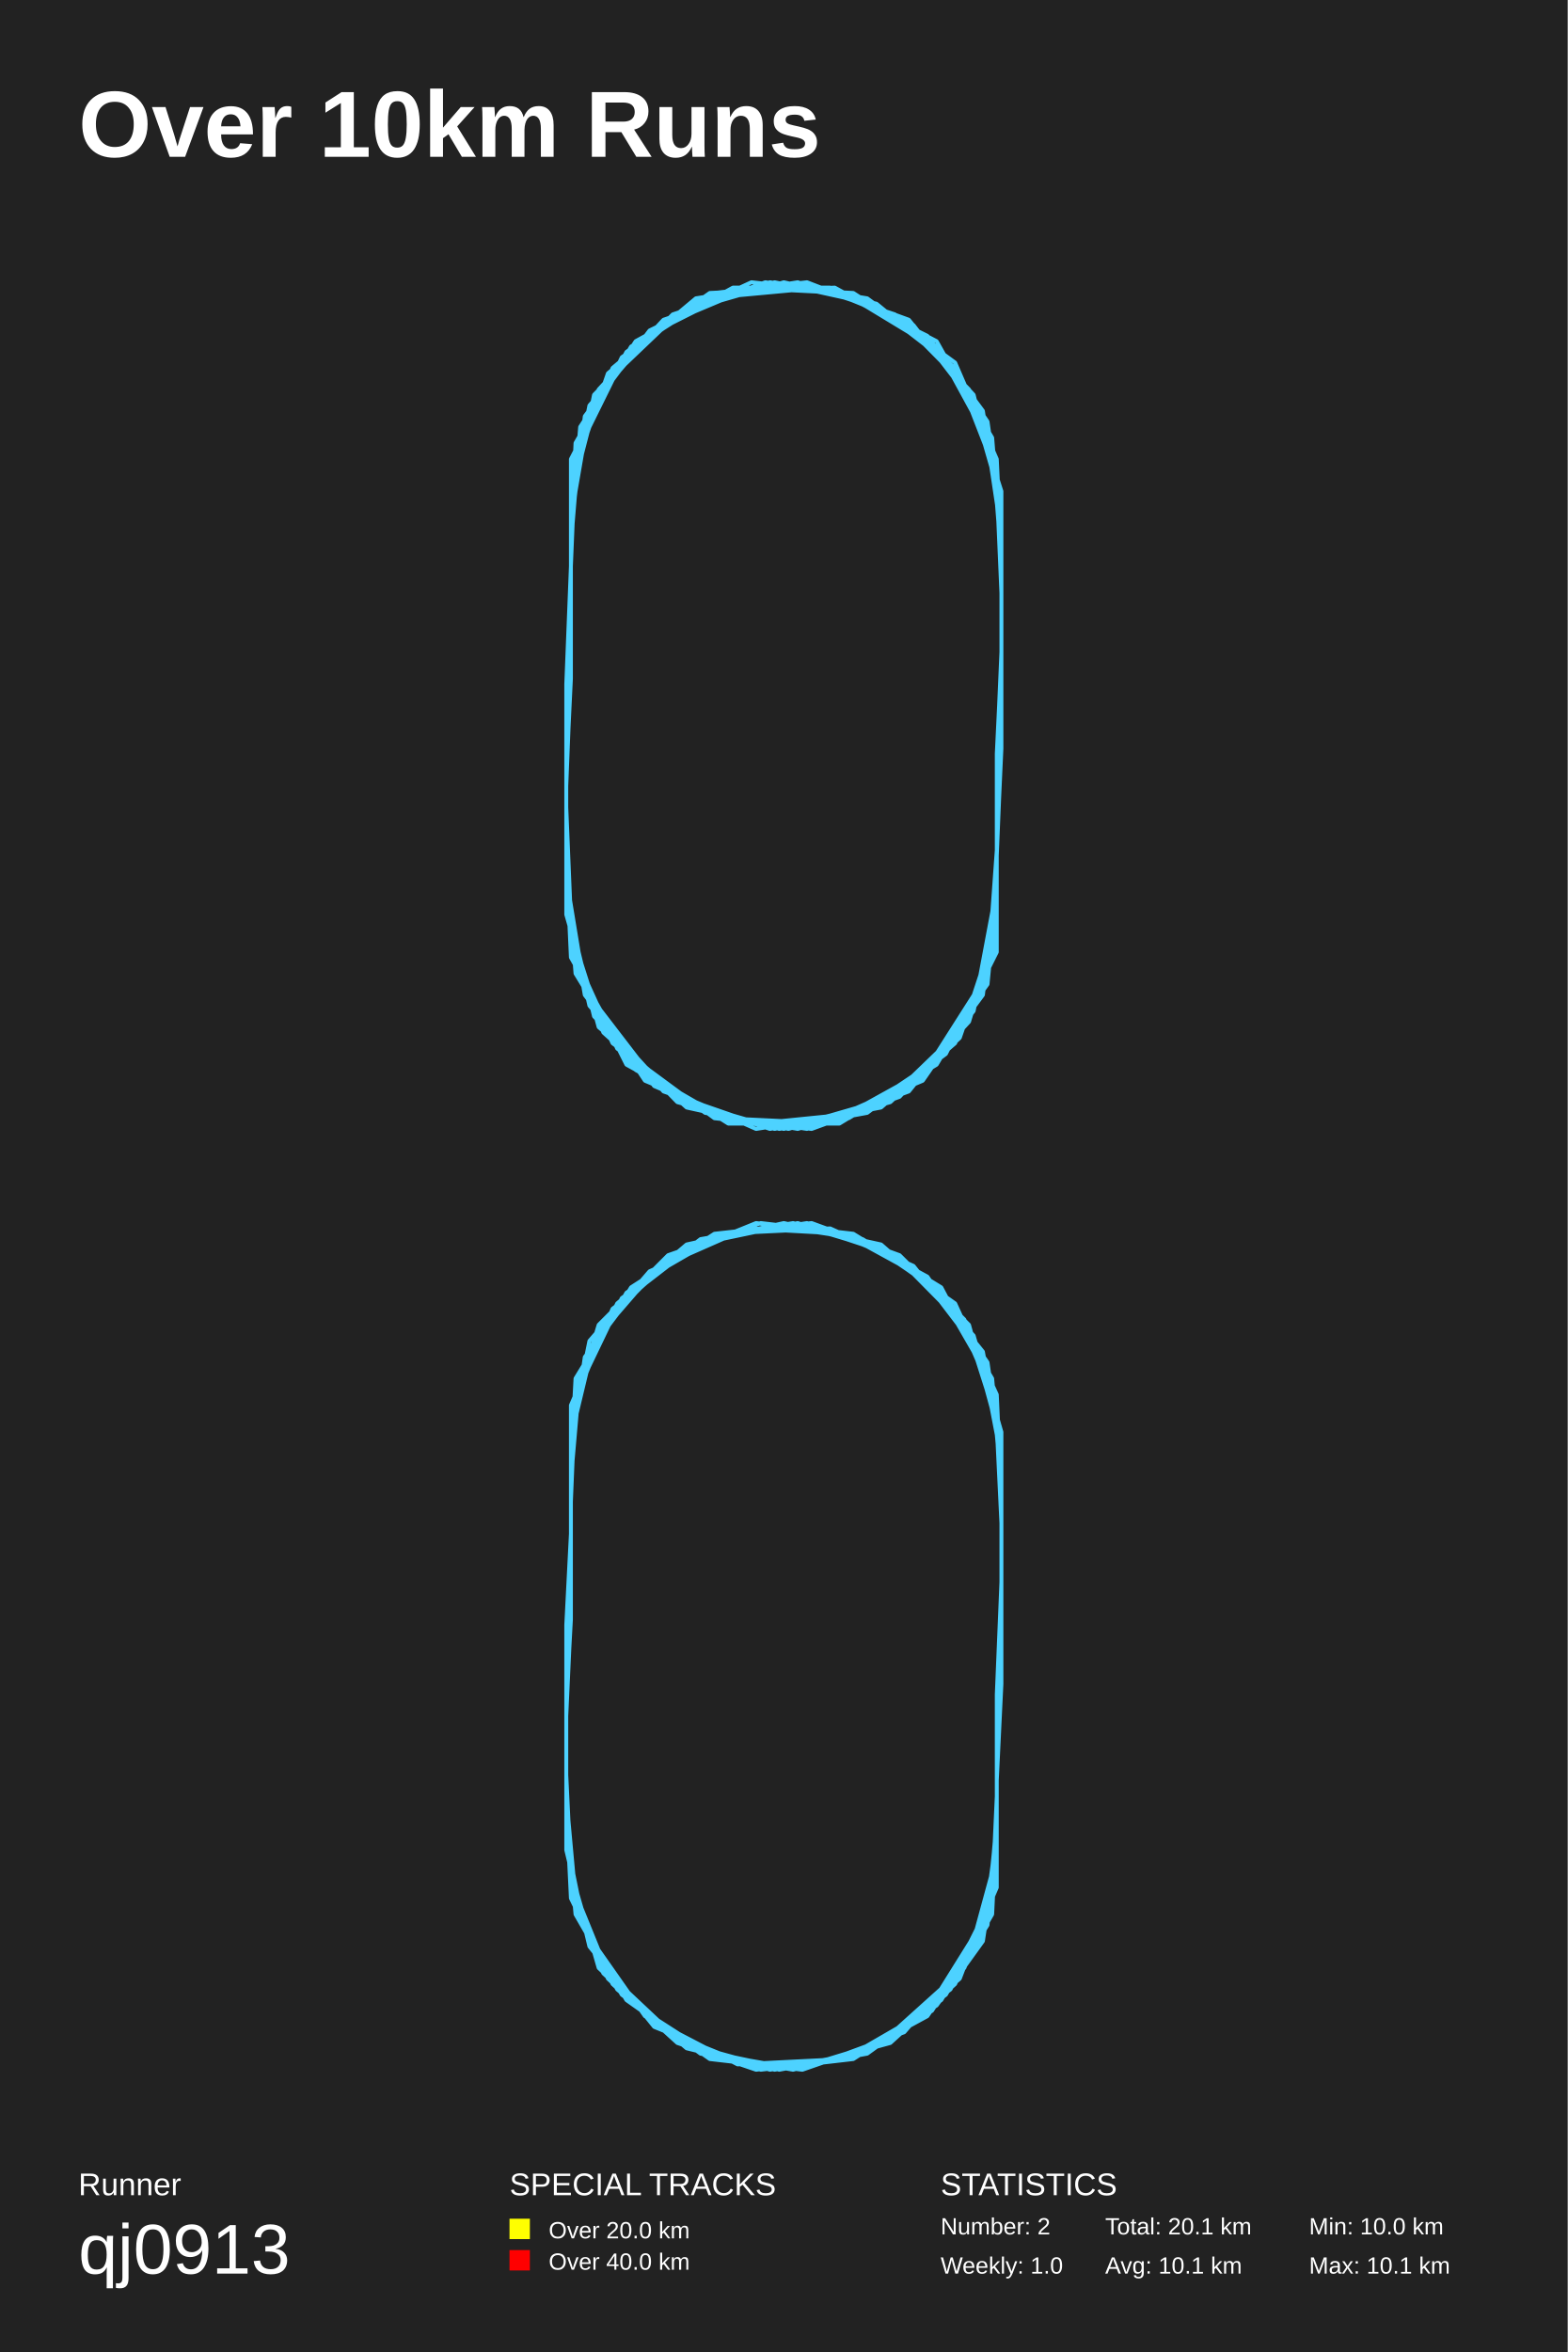
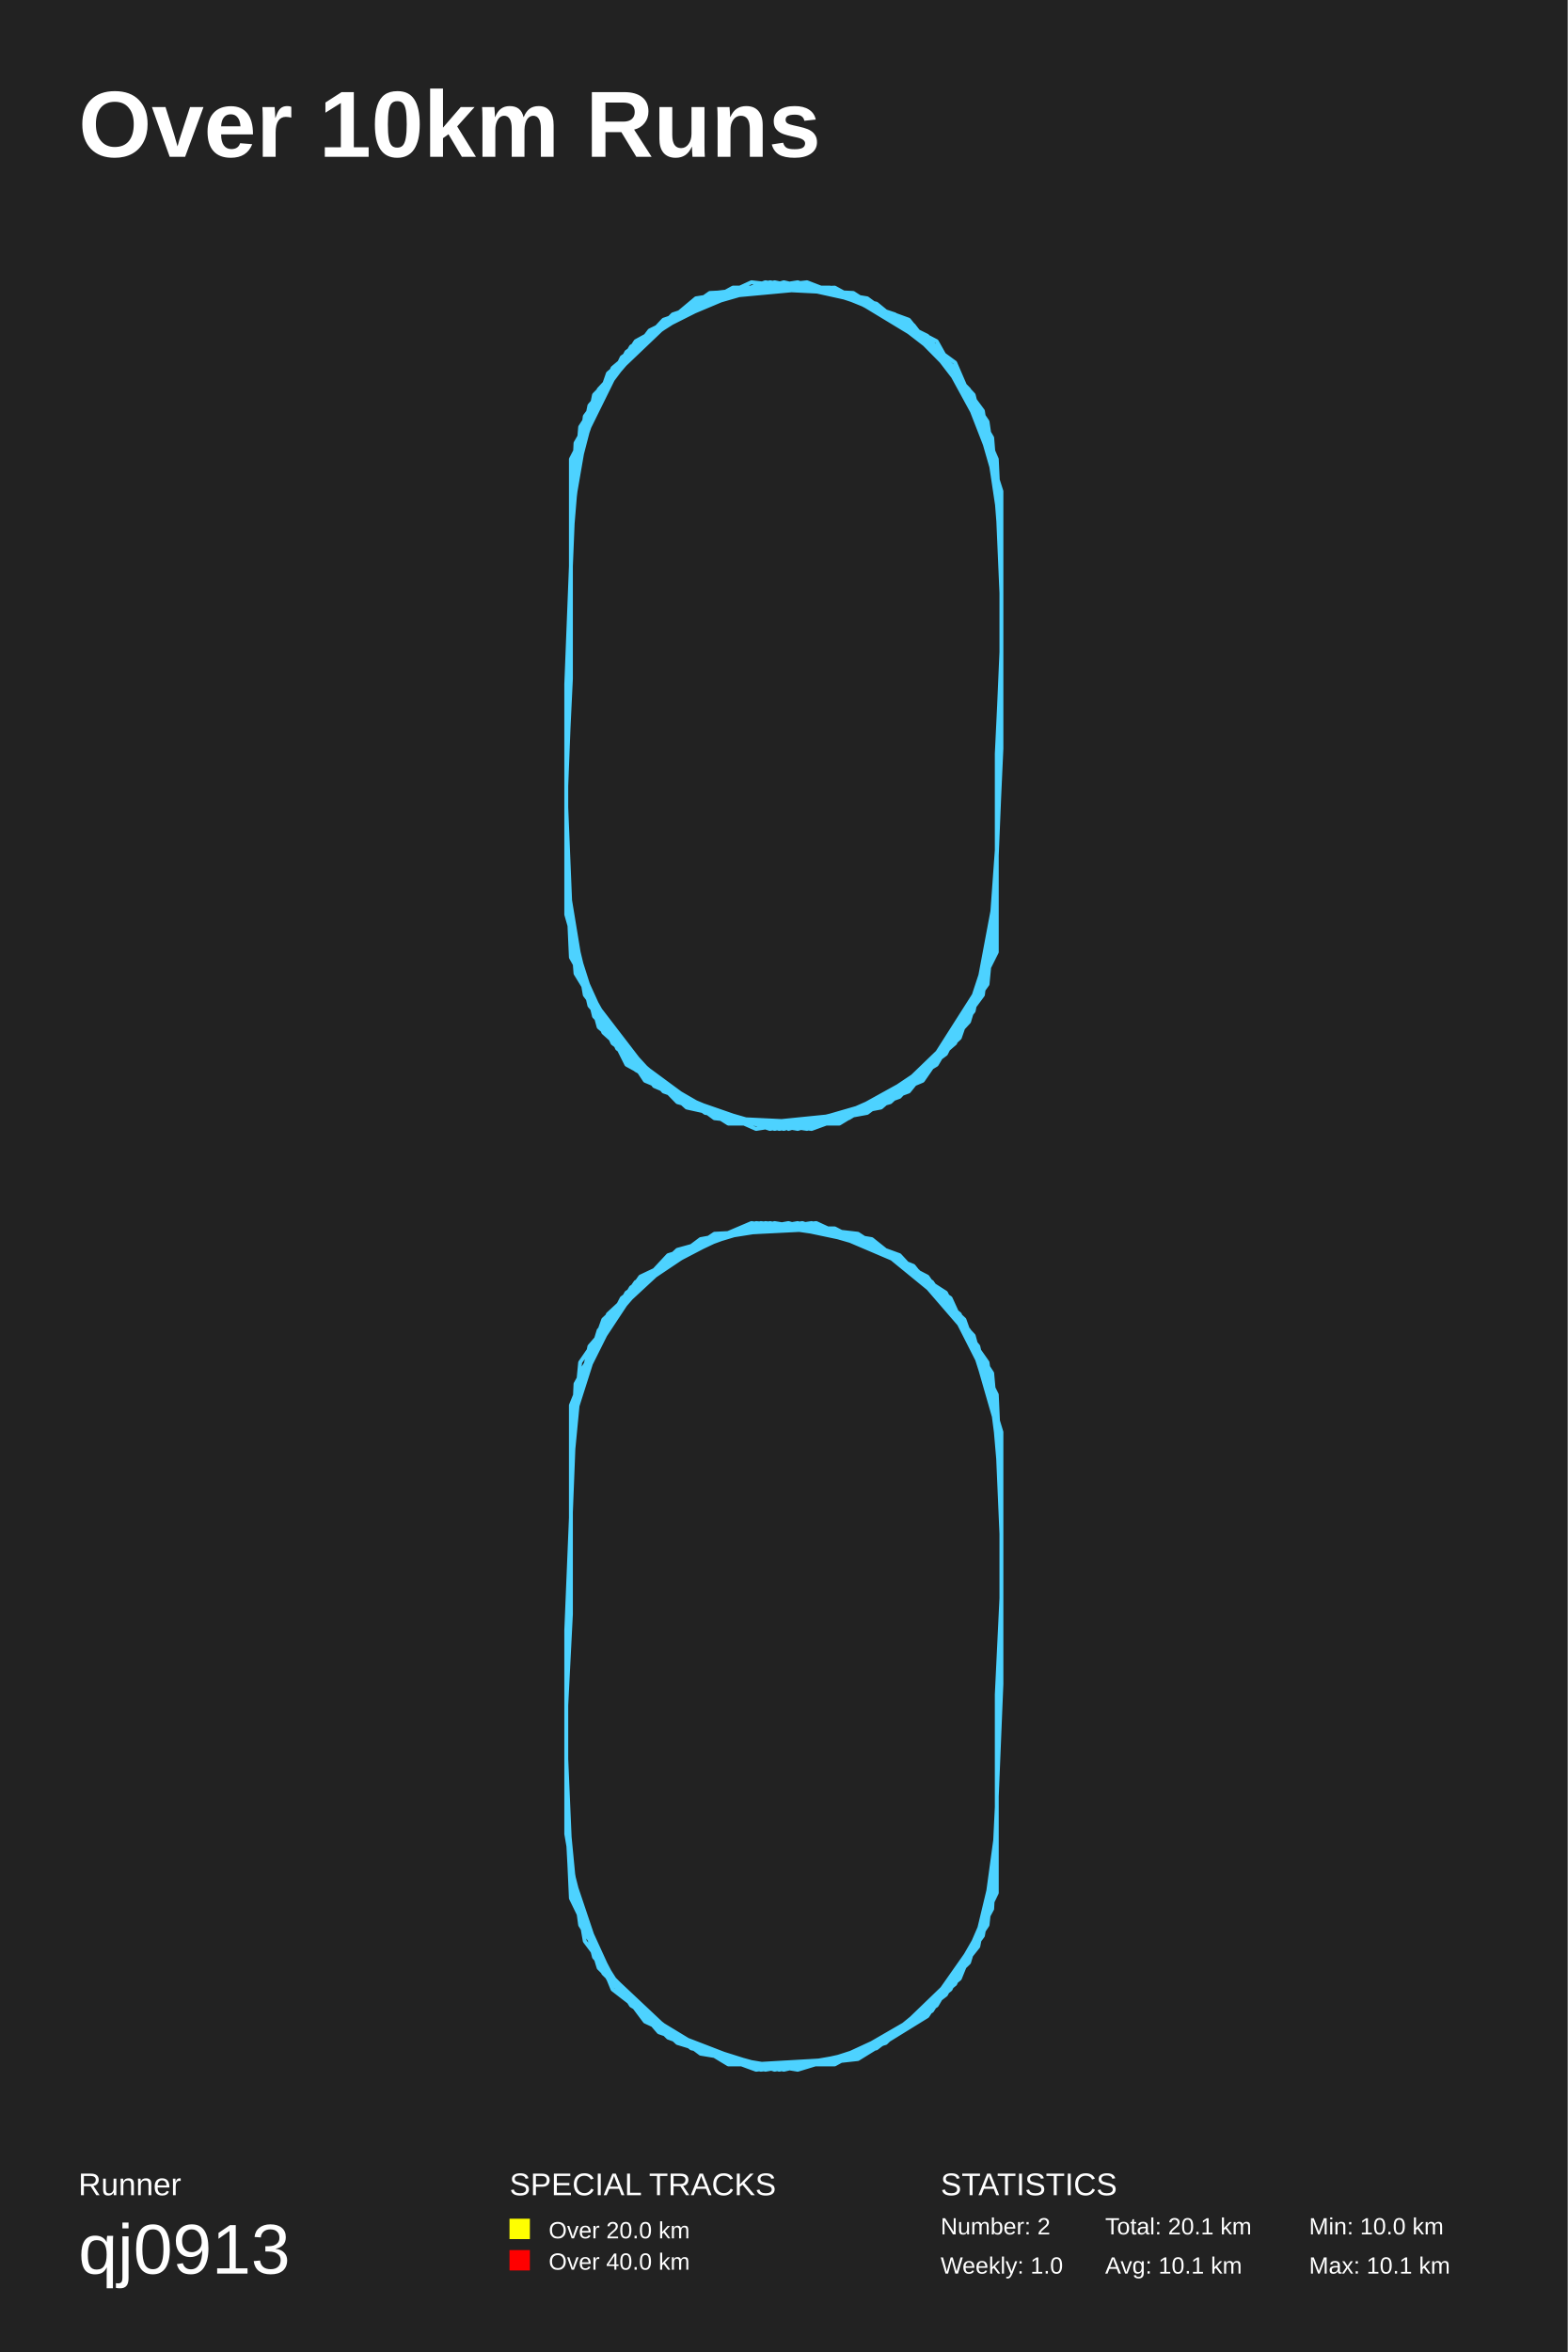
<svg xmlns="http://www.w3.org/2000/svg" baseProfile="full" height="300mm" version="1.1" viewBox="0,0,200,300" width="200mm">
  <defs />
  <rect fill="#222222" height="300" width="200" x="0" y="0" />
  <text fill="#FFFFFF" style="font-size:12px; font-family:Arial; font-weight:bold;" x="10" y="20">Over 10km Runs</text>
  <text fill="#FFFFFF" style="font-size:4px; font-family:Arial" x="10" y="280">Runner</text>
  <text fill="#FFFFFF" style="font-size:9px; font-family:Arial" x="10" y="290">qj0913</text>
  <text fill="#FFFFFF" style="font-size:4px; font-family:Arial" x="65" y="280">SPECIAL TRACKS</text>
  <rect fill="yellow" height="2.6" width="2.6" x="65" y="283" />
  <text fill="#FFFFFF" style="font-size:3px; font-family:Arial" x="70" y="285.5">Over 20.0 km</text>
  <rect fill="red" height="2.6" width="2.6" x="65" y="287" />
  <text fill="#FFFFFF" style="font-size:3px; font-family:Arial" x="70" y="289.5">Over 40.0 km</text>
  <text fill="#FFFFFF" style="font-size:4px; font-family:Arial" x="120" y="280">STATISTICS</text>
  <text fill="#FFFFFF" style="font-size:3px; font-family:Arial" x="120" y="285">Number: 2</text>
  <text fill="#FFFFFF" style="font-size:3px; font-family:Arial" x="120" y="290">Weekly: 1.0</text>
  <text fill="#FFFFFF" style="font-size:3px; font-family:Arial" x="141" y="285">Total: 20.1 km</text>
  <text fill="#FFFFFF" style="font-size:3px; font-family:Arial" x="141" y="290">Avg: 10.1 km</text>
  <text fill="#FFFFFF" style="font-size:3px; font-family:Arial" x="167" y="285">Min: 10.0 km</text>
  <text fill="#FFFFFF" style="font-size:3px; font-family:Arial" x="167" y="290">Max: 10.1 km</text>
-   <polyline fill="none" opacity="1" points="88.189,141.266 100.591,144.0 114.764,139.899 123.623,130.329 127.166,118.709 127.166,105.038 127.757,92.051 127.757,79.747 127.757,67.443 125.985,53.772 119.489,44.203 108.268,37.367 95.866,36.0 84.055,41.468 75.196,51.722 72.834,63.342 72.834,75.646 72.243,87.95 72.243,100.937 72.243,111.874 74.605,126.228 82.283,137.848 95.275,143.316 107.087,143.316 118.308,136.481 125.395,126.912 127.166,112.557 127.166,100.253 127.757,86.582 127.757,73.595 127.166,60.608 121.851,46.937 111.811,38.734 98.819,36.0 84.645,40.785 76.377,49.671 72.834,63.342 72.834,76.329 72.243,90 72.243,103.671 72.834,118.025 76.377,131.013 87.598,140.582 99.409,144.0 110.63,141.949 120.67,134.43 127.166,121.443 127.166,108.456 127.757,94.101 127.757,82.481 127.757,68.127 125.985,55.139 119.489,43.519 107.677,37.367 94.094,36.684 82.873,42.152 75.196,52.405 72.834,66.076 72.834,79.747 72.243,93.418 72.243,107.772 72.834,120.76 78.739,133.747 89.96,141.949 101.772,144.0 113.583,140.582 122.442,132.38 127.166,118.709 127.166,105.038 127.757,92.734 127.757,79.747 127.757,66.076 125.395,53.089 117.717,42.835 106.496,36.684 92.913,37.367 81.102,43.519 74.015,55.139 72.834,69.494 72.834,82.481 72.243,97.519 72.243,111.19 74.015,124.861 81.102,136.481 93.504,143.316 105.906,143.316 119.489,135.798 125.985,124.861 127.166,111.19 127.166,96.836 127.757,83.165 127.757,70.177 126.576,55.823 120.079,44.886 108.859,37.367 95.866,36.684 82.873,42.152 75.196,52.405 72.834,65.393 72.834,79.063 72.243,92.051 72.243,106.405 72.834,120.76 78.149,133.063 91.141,142.633 103.543,144.0 114.764,139.899 123.623,130.329 127.166,116.658 127.166,102.988 127.757,89.317 127.757,75.646 127.757,62.658 123.623,49.671 114.174,40.101 101.772,36.0 88.779,38.051 78.149,46.937 72.834,59.924 72.834,72.228 72.834,85.899 72.243,99.57 72.243,114.608 74.605,126.228 84.055,138.532 96.457,144.0 109.449,141.949 120.67,134.43 127.166,120.76 127.166,107.772 127.757,94.101 127.757,81.114 127.757,66.076 125.985,53.772 117.717,42.835 105.906,36.684 92.323,37.367 80.511,44.203 73.424,56.506 72.834,69.494 72.834,83.165 72.243,96.152 72.243,110.507 73.424,122.81 79.921,135.798 92.323,142.633 105.906,143.316 117.127,137.848 125.985,125.544 127.166,113.241 127.166,98.886 127.757,85.899 127.757,71.544 127.166,58.557 121.851,46.937 111.221,38.734 98.819,36.0 85.826,40.101 76.377,49.671 72.834,62.658 72.834,75.646 72.243,88.633 72.243,101.62 72.243,116.658 75.787,128.962 85.826,139.899 98.228,144.0 112.402,141.266 121.851,133.063 127.166,119.393 127.166,106.405 127.757,90.684 127.757,79.063 127.757,64.025 124.804,51.722 115.945,40.785 104.725,36.684 89.96,38.051 79.921,44.886 72.834,58.557 72.834,71.544 72.834,86.582 72.243,98.886 72.243,113.241 74.605,126.912 82.873,137.848 94.094,143.316 107.087,142.633 117.717,137.165 125.985,124.861 127.166,112.557 127.166,98.203 127.757,86.582 127.757,70.861 127.166,58.557 120.67,45.57 110.63,38.051 97.638,36.0 86.417,40.101 76.377,49.671 72.834,63.342 72.834,75.646 72.243,90 72.243,102.988 72.834,117.342 75.787,129.646 86.417,140.582 98.819,144.0 111.811,141.266 122.442,132.38 127.166,118.025 127.166,105.722 127.757,91.367 127.757,77.696 127.757,64.709 124.213,50.355 115.355,40.785 102.953,36.0 91.141,37.367 79.33,45.57 73.424,57.874 72.834,72.228 72.834,85.215 72.243,100.253 72.243,111.874 74.605,126.912 83.464,138.532 94.685,143.316 108.268,142.633 119.489,135.798 125.985,124.861 127.166,108.456 127.757,95.469 127.757,81.114 127.757,68.127 125.395,52.405 118.308,42.835 105.906,36.684 93.504,36.684 81.102,43.519 74.015,54.456 72.834,68.81 72.834,82.481 72.243,95.469 72.243,109.139 73.424,124.177 80.511,135.798 92.323,142.633 104.725,143.316 117.127,137.848 124.213,128.962 127.166,113.241 127.166,99.57 127.757,85.899 127.757,72.228 127.166,58.557 121.851,46.253 110.63,38.051 98.228,36.0 85.826,40.101 75.787,50.355 72.834,64.709 72.834,77.013 72.243,92.734 72.243,105.722 72.834,121.443 78.149,133.063 89.96,141.949 102.953,144.0 115.945,139.215 124.213,128.962 127.166,113.924 127.166,100.937 127.757,85.215 127.757,71.544 126.576,56.506 120.079,44.886 107.677,37.367 94.685,36.684 81.102,43.519 74.015,55.139 72.834,68.127 72.834,81.114 72.243,96.152 72.243,109.139 73.424,123.494 79.921,135.114 92.913,143.316 104.725,143.316 117.717,137.848 124.804,127.595 127.166,113.241 127.166,98.203 127.757,85.215 127.757,70.861 126.576,57.19 119.489,44.203 108.859,37.367 95.275,36.684 82.873,42.152 74.605,53.089 72.834,67.443 72.834,80.431 72.243,93.418 72.243,109.139 72.834,122.127 80.511,135.798 92.323,142.633 106.496,143.316 117.717,137.165 125.985,124.177 127.166,112.557 127.166,96.152 127.757,83.848 127.757,68.127 125.985,53.772 116.536,41.468 104.725,36.684 90.551,37.367 79.921,44.886 72.834,59.241 72.834,72.228 72.243,87.266 72.243,99.57 72.243,115.291 75.196,128.279 85.826,139.899 98.819,144.0 112.993,140.582 123.623,130.329 127.166,115.975 127.166,102.304 127.757,86.582 127.757,72.912 127.166,59.241 122.442,47.62 111.811,38.734 100,36.0 85.826,40.101 76.377,49.671 72.834,63.342 72.834,77.013 72.243,90.684 72.243,103.671 72.834,118.709 76.968,131.696 87.598,141.266 100,144.0 114.174,139.899 123.623,130.329 127.166,115.975 127.166,102.988 127.757,89.317 127.757,75.646 127.166,61.975 123.623,49.671 114.174,40.101 101.772,36.0 88.189,38.734 77.558,47.62 72.834,61.291 72.834,74.279 72.243,87.95 72.243,100.937 72.243,115.291 75.196,128.279 84.645,139.215 96.457,143.316 110.04,141.949 120.67,134.43 126.576,122.127 127.166,109.139 127.757,94.785 127.757,81.114 127.757,66.76 125.395,53.089 117.717,42.835 106.496,36.684 91.732,37.367 79.921,44.886 73.424,57.874 72.834,70.861 72.834,85.215 72.243,98.886 72.243,112.557" stroke="#4DD2FF" stroke-dasharray="none" stroke-linecap="round" stroke-linejoin="round" stroke-width="0.5" />
-   <polyline fill="none" opacity="1" points="124.804,171.722 116.536,161.468 103.543,156.0 91.141,157.367 80.511,164.203 73.424,175.823 72.834,189.494 72.834,201.798 72.243,214.785 72.243,227.772 72.834,240.076 77.558,251.696 87.007,260.582 98.228,264.0 110.04,261.949 120.079,255.114 125.985,245.544 127.166,231.874 127.166,219.57 127.757,206.582 127.757,194.279 127.166,181.975 123.623,168.987 115.355,160.785 102.953,156.0 89.96,158.051 79.33,165.57 73.424,177.874 72.834,190.177 72.834,202.481 72.243,214.101 72.243,227.089 72.834,240.076 76.968,251.013 86.417,260.582 96.457,264.0 108.268,262.633 118.308,257.165 124.804,247.595 127.166,235.975 127.166,222.988 127.757,210 127.757,198.38 127.757,185.393 125.395,172.405 117.717,162.835 107.677,157.367 95.275,156.684 82.873,162.152 75.196,171.038 72.834,182.658 72.834,195.646 72.243,207.266 72.243,218.886 72.243,231.19 73.424,244.177 79.33,254.43 89.37,261.949 101.181,264.0 112.993,260.582 122.442,252.38 127.166,240.076 127.166,227.089 127.757,213.418 127.757,201.114 127.757,188.81 126.576,175.823 120.079,164.886 110.04,158.051 97.047,156.0 86.417,160.101 76.377,168.987 72.834,180.608 72.834,194.279 72.834,205.899 72.243,218.886 72.243,229.823 73.424,243.494 79.33,254.43 89.37,261.949 101.181,264.0 113.583,260.582 121.851,253.063 127.166,240.76 127.166,229.823 127.166,216.836 127.757,204.532 127.757,192.912 127.166,179.241 121.851,166.937 112.993,159.418 101.181,156.0 88.189,158.734 78.739,166.253 73.424,177.19 72.834,188.81 72.834,202.481 72.243,214.785 72.243,227.089 72.834,240.076 77.558,252.38 86.417,259.899 97.047,264.0 108.859,262.633 119.489,255.798 125.395,247.595 127.166,235.975 127.166,222.988 127.757,210.684 127.757,199.063 127.757,186.076 125.985,173.772 118.898,163.519 107.677,157.367 96.457,156.0 84.645,160.785 76.377,169.671 72.834,181.975 72.834,193.595 72.834,206.582 72.243,217.519 72.243,230.507 73.424,242.81 78.739,253.747 88.189,261.266 101.181,264.0 112.993,260.582 121.851,253.063 126.576,242.127 127.166,229.823 127.166,217.519 127.757,204.532 127.757,191.544 127.166,178.557 121.851,166.937 112.402,158.734 100,156.0 88.779,158.734 78.149,166.937 72.834,179.241 72.834,192.228 72.834,203.848 72.243,218.203 72.243,229.823 72.834,242.127 78.739,253.747 87.598,261.266 98.819,264.0 110.63,261.949 120.67,254.43 126.576,243.494 127.166,232.557 127.166,220.253 127.757,208.633 127.757,195.646 127.757,183.342 124.804,171.722 117.717,162.835 107.677,157.367 95.866,156.684 85.236,160.101 76.377,168.987 72.834,180.608 72.834,191.544 72.834,203.848 72.243,215.469 72.243,228.456 72.834,240.76 76.968,251.696 85.826,259.899 97.047,264.0 108.268,262.633 118.898,256.481 125.395,246.228 127.166,234.608 127.166,222.988 127.757,210.684 127.757,198.38 127.757,186.076 125.395,173.772 118.898,163.519 108.859,157.367 97.047,156.0 85.826,160.101 76.377,169.671 72.834,180.608 72.834,192.912 72.834,205.215 72.243,218.203 72.243,229.139 73.424,242.127 78.149,253.063 87.007,260.582 98.819,264.0 109.449,261.949 119.489,255.798 125.985,245.544 127.166,232.557 127.166,220.253 127.757,207.95 127.757,195.646 127.757,182.658 124.213,170.355 114.764,160.101 103.543,156.0 92.323,157.367 80.511,164.203 74.015,175.139 72.834,188.81 72.834,201.114 72.243,214.785 72.243,227.089 72.834,240.76 77.558,252.38 86.417,260.582 98.228,264.0 109.449,261.949 119.489,255.798 125.985,244.861 127.166,233.924 127.166,220.937 127.757,209.317 127.757,197.013 127.757,184.709 125.395,173.089 118.308,162.835 108.268,157.367 97.047,156.0 85.236,160.101 76.377,168.987 72.834,180.608 72.834,192.228 72.834,204.532 72.243,216.836 72.243,229.823 72.834,242.127 78.149,253.063 86.417,260.582 99.409,264.0 110.63,261.949 120.67,254.43 126.576,244.177 127.166,231.874 127.166,218.886 127.757,205.899 127.757,193.595 127.166,180.608 123.623,169.671 114.764,160.101 103.543,156.0 89.96,158.051 79.921,164.886 73.424,176.506 72.834,188.81 72.834,201.798 72.243,214.101 72.243,227.772 72.834,240.076 77.558,252.38 87.007,260.582 99.409,264.0 110.63,261.949 121.261,253.747 126.576,242.81 127.166,229.823 127.166,217.519 127.757,205.215 127.757,190.861 127.166,177.874 121.851,166.253 111.221,158.734 100,156.0 87.598,158.734 78.739,166.253 72.834,179.241 72.834,190.861 72.834,204.532 72.243,216.152 72.243,229.139 72.834,242.127 78.149,253.063 88.189,261.266 101.181,264.0 112.402,260.582 123.032,251.013 127.166,240.076 127.166,227.089 127.757,214.785 127.757,202.481 127.757,189.494 126.576,176.506 119.489,164.203 108.859,157.367 95.275,156.684 82.873,162.152 74.605,173.089 72.834,185.393 72.834,197.013 72.243,210 72.243,222.304 72.243,235.975 75.196,248.279 83.464,258.532 95.275,263.316 108.859,262.633 118.308,256.481 125.985,244.177 127.166,232.557 127.166,220.253 127.757,207.95 127.757,193.595 127.166,181.291 123.032,168.304 114.764,160.101 101.181,156.0 89.37,158.051 78.739,166.253 73.424,177.19 72.834,191.544 72.834,203.165 72.243,217.519 72.243,229.139 73.424,244.177 79.921,255.114 90.551,262.633 102.362,264.0 115.355,259.215 123.623,249.646 127.166,236.658 127.166,224.355 127.757,210.684 127.757,197.696 127.757,184.709 125.395,173.089 116.536,161.468 105.906,156.684 91.732,157.367 80.511,164.203 73.424,175.823 72.834,186.76 72.834,200.431 72.243,212.734 72.243,226.405 72.834,238.709 76.377,251.013 85.826,259.899 96.457,264.0 110.63,261.949 120.079,255.114 126.576,242.127 127.166,229.139 127.166,216.152 127.757,201.798 127.757,188.81 126.576,176.506 120.079,164.203 110.04,158.051 96.457,156.0 84.645,160.785 75.787,171.038 72.834,183.342 72.834,195.646 72.243,208.633 72.243,221.62 72.243,234.608 74.605,246.228 82.283,257.165 94.094,263.316 107.677,262.633 118.308,256.481 125.395,246.912 127.166,233.924 127.166,220.253 127.757,207.95 127.757,194.279 127.166,181.291 123.623,169.671 114.174,160.101 101.772,156.0 88.779,158.734 78.149,166.937 72.834,179.924 72.834,193.595 72.834,205.899 72.243,218.886 72.243,230.507 73.424,244.177 79.921,255.114 90.551,261.949 102.362,264.0 114.174,259.899 123.032,251.013 127.166,239.393 127.166,227.089" stroke="#4DD2FF" stroke-dasharray="none" stroke-linecap="round" stroke-linejoin="round" stroke-width="0.5" />
+   <polyline fill="none" opacity="1" points="100.591,144.0 114.764,139.899 123.623,130.329 127.166,118.709 127.166,105.038 127.757,92.051 127.757,79.747 127.757,67.443 125.985,53.772 119.489,44.203 108.268,37.367 95.866,36.0 84.055,41.468 75.196,51.722 72.834,63.342 72.834,75.646 72.243,87.95 72.243,100.937 72.243,111.874 74.605,126.228 82.283,137.848 95.275,143.316 107.087,143.316 118.308,136.481 125.395,126.912 127.166,112.557 127.166,100.253 127.757,86.582 127.757,73.595 127.166,60.608 121.851,46.937 111.811,38.734 98.819,36.0 84.645,40.785 76.377,49.671 72.834,63.342 72.834,76.329 72.243,90 72.243,103.671 72.834,118.025 76.377,131.013 87.598,140.582 99.409,144.0 110.63,141.949 120.67,134.43 127.166,121.443 127.166,108.456 127.757,94.101 127.757,82.481 127.757,68.127 125.985,55.139 119.489,43.519 107.677,37.367 94.094,36.684 82.873,42.152 75.196,52.405 72.834,66.076 72.834,79.747 72.243,93.418 72.243,107.772 72.834,120.76 78.739,133.747 89.96,141.949 101.772,144.0 113.583,140.582 122.442,132.38 127.166,118.709 127.166,105.038 127.757,92.734 127.757,79.747 127.757,66.076 125.395,53.089 117.717,42.835 106.496,36.684 92.913,37.367 81.102,43.519 74.015,55.139 72.834,69.494 72.834,82.481 72.243,97.519 72.243,111.19 74.015,124.861 81.102,136.481 93.504,143.316 105.906,143.316 119.489,135.798 125.985,124.861 127.166,111.19 127.166,96.836 127.757,83.165 127.757,70.177 126.576,55.823 120.079,44.886 108.859,37.367 95.866,36.684 82.873,42.152 75.196,52.405 72.834,65.393 72.834,79.063 72.243,92.051 72.243,106.405 72.834,120.76 78.149,133.063 91.141,142.633 103.543,144.0 114.764,139.899 123.623,130.329 127.166,116.658 127.166,102.988 127.757,89.317 127.757,75.646 127.757,62.658 123.623,49.671 114.174,40.101 101.772,36.0 88.779,38.051 78.149,46.937 72.834,59.924 72.834,72.228 72.834,85.899 72.243,99.57 72.243,114.608 74.605,126.228 84.055,138.532 96.457,144.0 109.449,141.949 120.67,134.43 127.166,120.76 127.166,107.772 127.757,94.101 127.757,81.114 127.757,66.076 125.985,53.772 117.717,42.835 105.906,36.684 92.323,37.367 80.511,44.203 73.424,56.506 72.834,69.494 72.834,83.165 72.243,96.152 72.243,110.507 73.424,122.81 79.921,135.798 92.323,142.633 105.906,143.316 117.127,137.848 125.985,125.544 127.166,113.241 127.166,98.886 127.757,85.899 127.757,71.544 127.166,58.557 121.851,46.937 111.221,38.734 98.819,36.0 85.826,40.101 76.377,49.671 72.834,62.658 72.834,75.646 72.243,88.633 72.243,101.62 72.243,116.658 75.787,128.962 85.826,139.899 98.228,144.0 112.402,141.266 121.851,133.063 127.166,119.393 127.166,106.405 127.757,90.684 127.757,79.063 127.757,64.025 124.804,51.722 115.945,40.785 104.725,36.684 89.96,38.051 79.921,44.886 72.834,58.557 72.834,71.544 72.834,86.582 72.243,98.886 72.243,113.241 74.605,126.912 82.873,137.848 94.094,143.316 107.087,142.633 117.717,137.165 125.985,124.861 127.166,112.557 127.166,98.203 127.757,86.582 127.757,70.861 127.166,58.557 120.67,45.57 110.63,38.051 97.638,36.0 86.417,40.101 76.377,49.671 72.834,63.342 72.834,75.646 72.243,90 72.243,102.988 72.834,117.342 75.787,129.646 86.417,140.582 98.819,144.0 111.811,141.266 122.442,132.38 127.166,118.025 127.166,105.722 127.757,91.367 127.757,77.696 127.757,64.709 124.213,50.355 115.355,40.785 102.953,36.0 91.141,37.367 79.33,45.57 73.424,57.874 72.834,72.228 72.834,85.215 72.243,100.253 72.243,111.874 74.605,126.912 83.464,138.532 94.685,143.316 108.268,142.633 119.489,135.798 125.985,124.861 127.166,108.456 127.757,95.469 127.757,81.114 127.757,68.127 125.395,52.405 118.308,42.835 105.906,36.684 93.504,36.684 81.102,43.519 74.015,54.456 72.834,68.81 72.834,82.481 72.243,95.469 72.243,109.139 73.424,124.177 80.511,135.798 92.323,142.633 104.725,143.316 117.127,137.848 124.213,128.962 127.166,113.241 127.166,99.57 127.757,85.899 127.757,72.228 127.166,58.557 121.851,46.253 110.63,38.051 98.228,36.0 85.826,40.101 75.787,50.355 72.834,64.709 72.834,77.013 72.243,92.734 72.243,105.722 72.834,121.443 78.149,133.063 89.96,141.949 102.953,144.0 115.945,139.215 124.213,128.962 127.166,113.924 127.166,100.937 127.757,85.215 127.757,71.544 126.576,56.506 120.079,44.886 107.677,37.367 94.685,36.684 81.102,43.519 74.015,55.139 72.834,68.127 72.834,81.114 72.243,96.152 72.243,109.139 73.424,123.494 79.921,135.114 92.913,143.316 104.725,143.316 117.717,137.848 124.804,127.595 127.166,113.241 127.166,98.203 127.757,85.215 127.757,70.861 126.576,57.19 119.489,44.203 108.859,37.367 95.275,36.684 82.873,42.152 74.605,53.089 72.834,67.443 72.834,80.431 72.243,93.418 72.243,109.139 72.834,122.127 80.511,135.798 92.323,142.633 106.496,143.316 117.717,137.165 125.985,124.177 127.166,112.557 127.166,96.152 127.757,83.848 127.757,68.127 125.985,53.772 116.536,41.468 104.725,36.684 90.551,37.367 79.921,44.886 72.834,59.241 72.834,72.228 72.243,87.266 72.243,99.57 72.243,115.291 75.196,128.279 85.826,139.899 98.819,144.0 112.993,140.582 123.623,130.329 127.166,115.975 127.166,102.304 127.757,86.582 127.757,72.912 127.166,59.241 122.442,47.62 111.811,38.734 100,36.0 85.826,40.101 76.377,49.671 72.834,63.342 72.834,77.013 72.243,90.684 72.243,103.671 72.834,118.709 76.968,131.696 87.598,141.266 100,144.0 114.174,139.899 123.623,130.329 127.166,115.975 127.166,102.988 127.757,89.317 127.757,75.646 127.166,61.975 123.623,49.671 114.174,40.101 101.772,36.0 88.189,38.734 77.558,47.62 72.834,61.291 72.834,74.279 72.243,87.95 72.243,100.937 72.243,115.291 75.196,128.279 84.645,139.215 96.457,143.316 110.04,141.949 120.67,134.43 126.576,122.127 127.166,109.139 127.757,94.785 127.757,81.114 127.757,66.76 125.395,53.089 117.717,42.835 106.496,36.684 91.732,37.367 79.921,44.886 73.424,57.874 72.834,70.861 72.834,85.215 72.243,98.886" stroke="#4DD2FF" stroke-dasharray="none" stroke-linecap="round" stroke-linejoin="round" stroke-width="0.5" />
+   <polyline fill="none" opacity="1" points="117.127,162.152 105.906,156.684 92.323,157.367 81.692,163.519 74.015,175.139 72.834,187.443 72.834,200.431 72.243,214.101 72.243,226.405 72.834,239.393 76.377,251.013 85.826,259.899 97.047,264.0 108.859,262.633 118.898,256.481 125.395,246.228 127.166,233.924 127.166,220.937 127.757,207.95 127.757,195.646 127.757,183.342 124.213,170.355 115.945,161.468 104.725,156.684 91.141,157.367 79.921,164.886 73.424,177.19 72.834,188.81 72.834,201.114 72.243,213.418 72.243,225.722 72.834,238.709 76.377,250.329 84.645,259.215 95.866,263.316 106.496,263.316 117.717,257.165 124.213,248.962 127.166,236.658 127.166,224.355 127.757,211.367 127.757,200.431 127.757,186.76 125.985,174.456 118.898,163.519 109.449,157.367 96.457,156.0 84.645,160.785 76.377,169.671 72.834,181.291 72.834,194.279 72.834,205.899 72.243,217.519 72.243,230.507 72.834,241.443 78.739,253.747 88.189,261.266 100,264.0 111.811,261.266 121.261,253.747 127.166,241.443 127.166,229.139 127.757,214.785 127.757,202.481 127.757,189.494 126.576,177.19 121.261,165.57 111.221,158.734 98.228,156.0 87.598,159.418 77.558,167.62 72.834,179.924 72.834,192.228 72.834,205.215 72.243,216.836 72.243,229.139 72.834,242.127 78.149,253.063 88.189,261.266 100,264.0 111.811,261.266 121.851,253.063 126.576,242.81 127.166,230.507 127.166,218.203 127.757,206.582 127.757,193.595 127.166,181.291 123.032,168.304 114.174,160.101 102.362,156.0 89.96,158.051 79.33,165.57 74.015,175.823 72.834,188.127 72.834,200.431 72.243,213.418 72.243,225.722 72.834,238.709 76.377,251.013 85.236,259.215 95.866,263.316 106.496,263.316 117.717,257.165 124.804,248.279 127.166,235.975 127.166,224.355 127.757,212.051 127.757,200.431 127.757,188.127 126.576,175.139 119.489,164.203 108.859,157.367 97.047,156.0 85.826,160.101 76.968,168.304 72.834,179.924 72.834,192.228 72.834,204.532 72.243,216.836 72.243,228.456 72.834,240.76 78.149,253.747 87.007,260.582 99.409,264.0 111.811,261.266 120.67,254.43 126.576,243.494 127.166,231.874 127.166,218.886 127.757,206.582 127.757,192.912 127.166,179.924 123.032,168.304 114.174,160.101 101.772,156.0 89.96,158.051 79.921,164.886 73.424,177.874 72.834,190.177 72.834,203.165 72.243,216.836 72.243,228.456 72.834,240.76 77.558,252.38 86.417,260.582 97.638,264.0 109.449,261.949 119.489,255.798 125.985,244.861 127.166,233.241 127.166,221.62 127.757,209.317 127.757,197.696 127.757,184.709 125.395,173.089 118.898,163.519 109.449,157.367 97.638,156.0 86.417,160.101 77.558,168.304 72.834,179.241 72.834,190.861 72.834,202.481 72.243,214.785 72.243,227.089 72.834,239.393 76.377,251.013 84.645,259.215 95.866,263.316 107.677,262.633 117.127,257.848 125.395,246.912 127.166,236.658 127.166,223.671 127.757,212.734 127.757,199.063 127.757,188.127 125.985,174.456 120.079,164.886 110.63,158.051 98.819,156.0 86.417,159.418 77.558,167.62 72.834,179.924 72.834,191.544 72.834,204.532 72.243,216.152 72.243,228.456 72.834,240.76 77.558,251.696 85.826,259.899 97.047,264.0 109.449,262.633 118.308,257.165 125.985,245.544 127.166,234.608 127.166,220.937 127.757,210 127.757,197.013 127.757,184.709 124.804,171.722 116.536,161.468 104.725,156.684 92.913,157.367 81.102,163.519 74.015,173.772 72.834,186.076 72.834,200.431 72.243,212.734 72.243,226.405 72.834,238.709 76.968,251.696 85.236,259.899 96.457,264.0 108.268,262.633 118.308,256.481 125.395,246.912 127.166,234.608 127.166,222.988 127.757,210.684 127.757,199.063 127.757,186.076 125.985,174.456 119.489,164.203 108.859,157.367 97.638,156.0 85.826,160.101 77.558,167.62 72.834,179.241 72.834,190.177 72.834,203.165 72.243,215.469 72.243,227.772 72.834,240.076 76.968,251.696 85.826,259.899 98.819,264.0 109.449,261.949 119.489,255.798 125.985,244.861 127.166,233.241 127.166,220.253 127.757,207.95 127.757,194.962 127.757,183.342 124.213,170.355 115.945,161.468 104.134,156.0 92.323,157.367 80.511,164.203 74.015,175.139 72.834,188.127 72.834,200.431 72.243,213.418 72.243,225.722 72.834,238.709 76.968,251.013 85.826,259.899 97.638,264.0 110.04,261.949 119.489,255.798 126.576,243.494 127.166,231.874 127.166,218.886 127.757,206.582 127.757,192.228 127.166,179.241 122.442,167.62 112.402,159.418 100.591,156.0 89.37,158.051 79.33,165.57 73.424,177.19 72.834,190.177 72.834,202.481 72.243,216.152 72.243,227.089 72.834,240.76 77.558,251.696 87.007,260.582 99.409,264.0 111.811,261.266 121.851,253.063 127.166,240.76 127.166,229.139 127.166,216.152 127.757,203.848 127.757,190.861 127.166,177.874 120.67,164.886 110.04,158.051 95.866,156.0 84.645,160.785 75.196,171.722 72.834,183.342 72.834,195.646 72.243,207.95 72.243,221.62 72.243,233.924 74.605,247.595 82.283,257.848 94.094,263.316 106.496,263.316 117.717,257.165 125.395,246.228 127.166,233.241 127.166,222.304 127.757,207.95 127.757,195.646 127.166,181.975 123.623,169.671 114.764,160.101 103.543,156.0 89.96,158.051 79.921,164.886 73.424,176.506 72.834,189.494 72.834,202.481 72.243,214.785 72.243,229.139 72.834,242.127 79.33,254.43 89.37,261.949 101.772,264.0 112.993,260.582 123.623,250.329 127.166,238.709 127.166,225.038 127.757,213.418 127.757,199.063 127.757,186.76 125.985,173.772 118.308,162.835 106.496,156.684 94.685,156.684 81.692,162.835 74.015,173.772 72.834,186.076 72.834,198.38 72.243,212.051 72.243,224.355 72.834,238.025 75.787,249.646 84.055,259.215 95.866,263.316 107.677,262.633 119.489,255.798 126.576,243.494 127.166,231.19 127.166,217.519 127.757,203.848 127.757,190.861 126.576,177.19 120.67,165.57 111.221,158.051 98.819,156.0 85.236,160.101 76.968,168.987 72.834,181.975 72.834,193.595 72.243,207.95 72.243,220.253 72.243,232.557 74.015,245.544 80.511,255.798 92.913,263.316 105.315,263.316 117.127,257.848 124.804,247.595 127.166,235.975 127.166,222.304 127.757,209.317 127.757,196.329 127.757,182.658 124.213,171.038 115.355,160.785 103.543,156.0 90.551,158.051 79.33,165.57 73.424,177.874 72.834,192.912 72.834,204.532 72.243,216.836 72.243,229.823 73.424,242.127 78.739,253.747 89.37,261.949 101.772,264.0 112.402,260.582 122.442,252.38 127.166,240.76" stroke="#4DD2FF" stroke-dasharray="none" stroke-linecap="round" stroke-linejoin="round" stroke-width="0.5" />
</svg>
